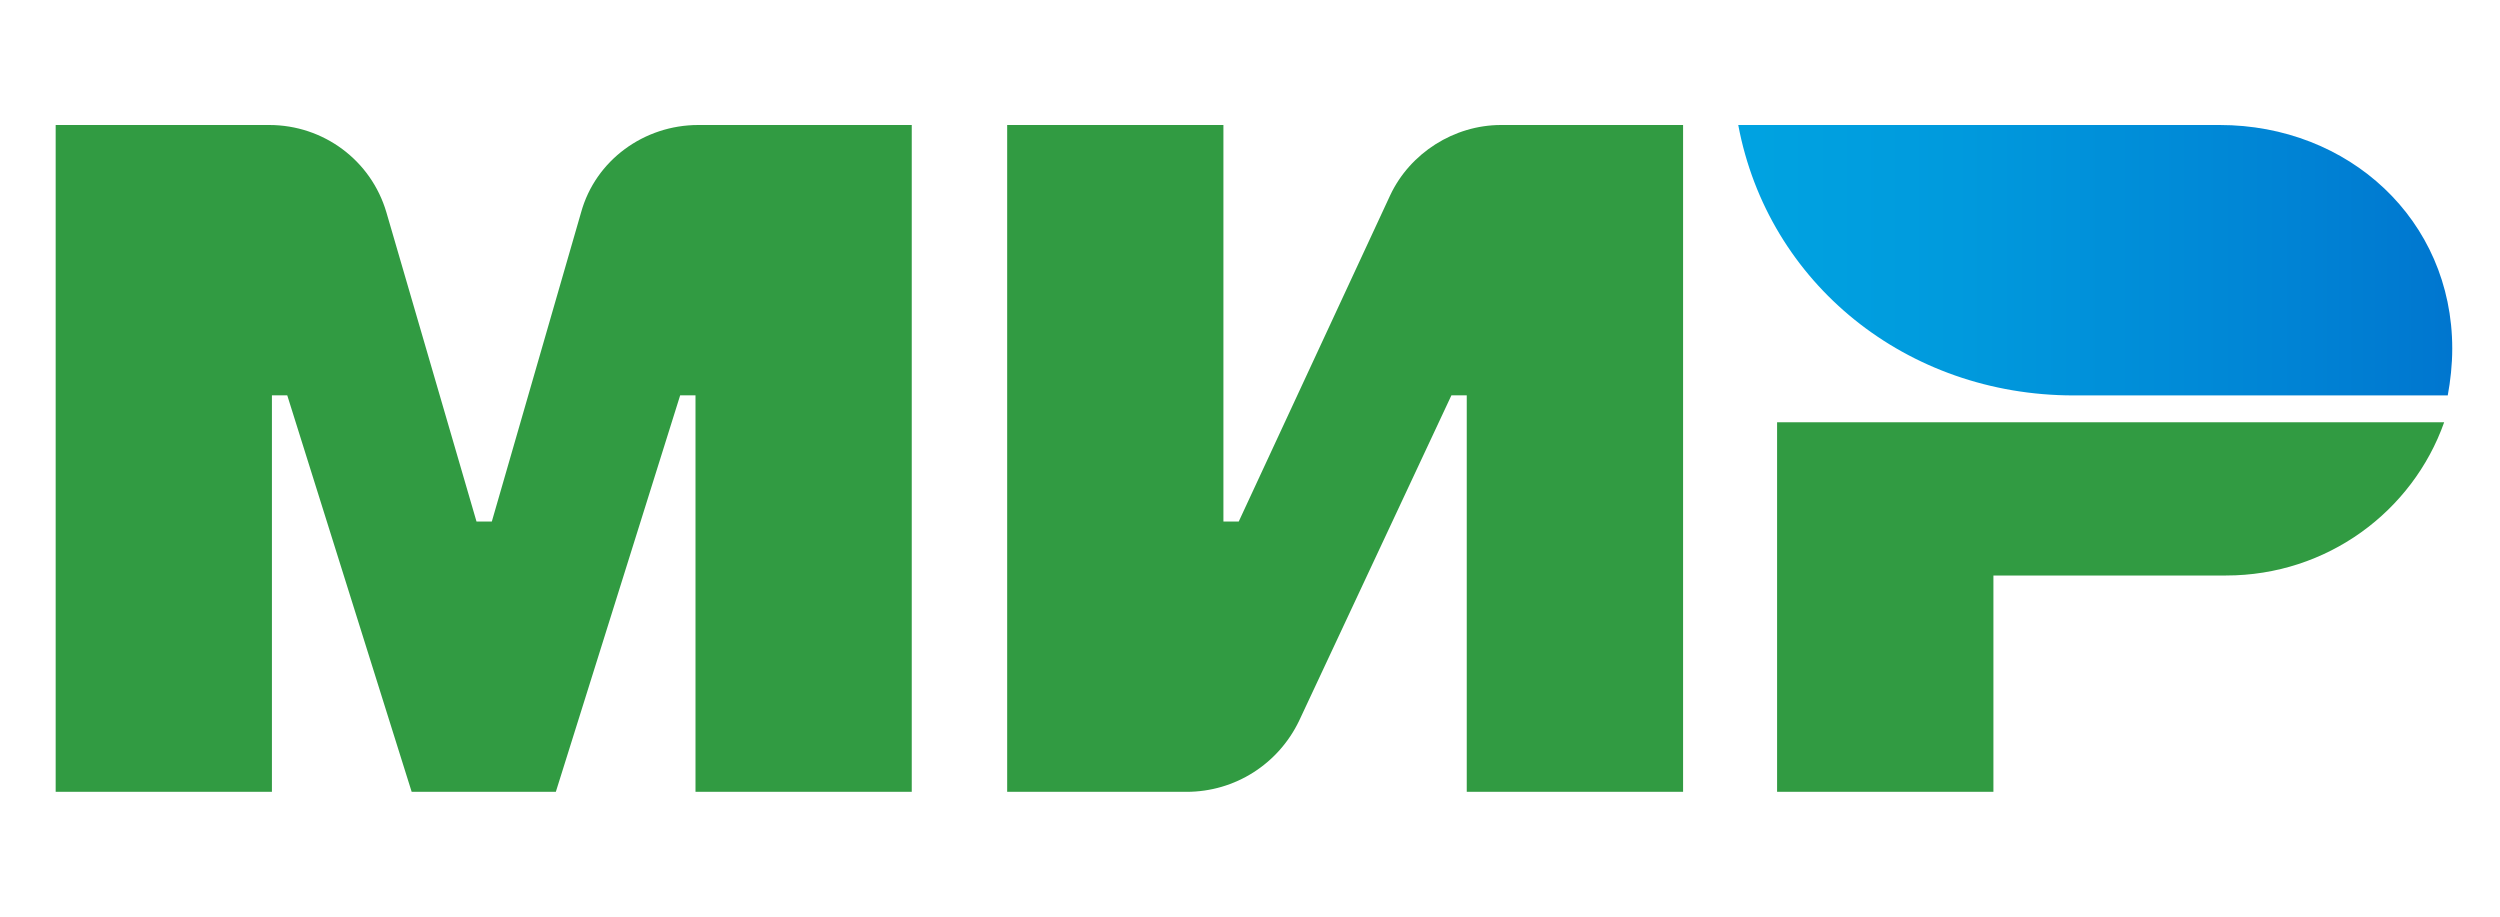
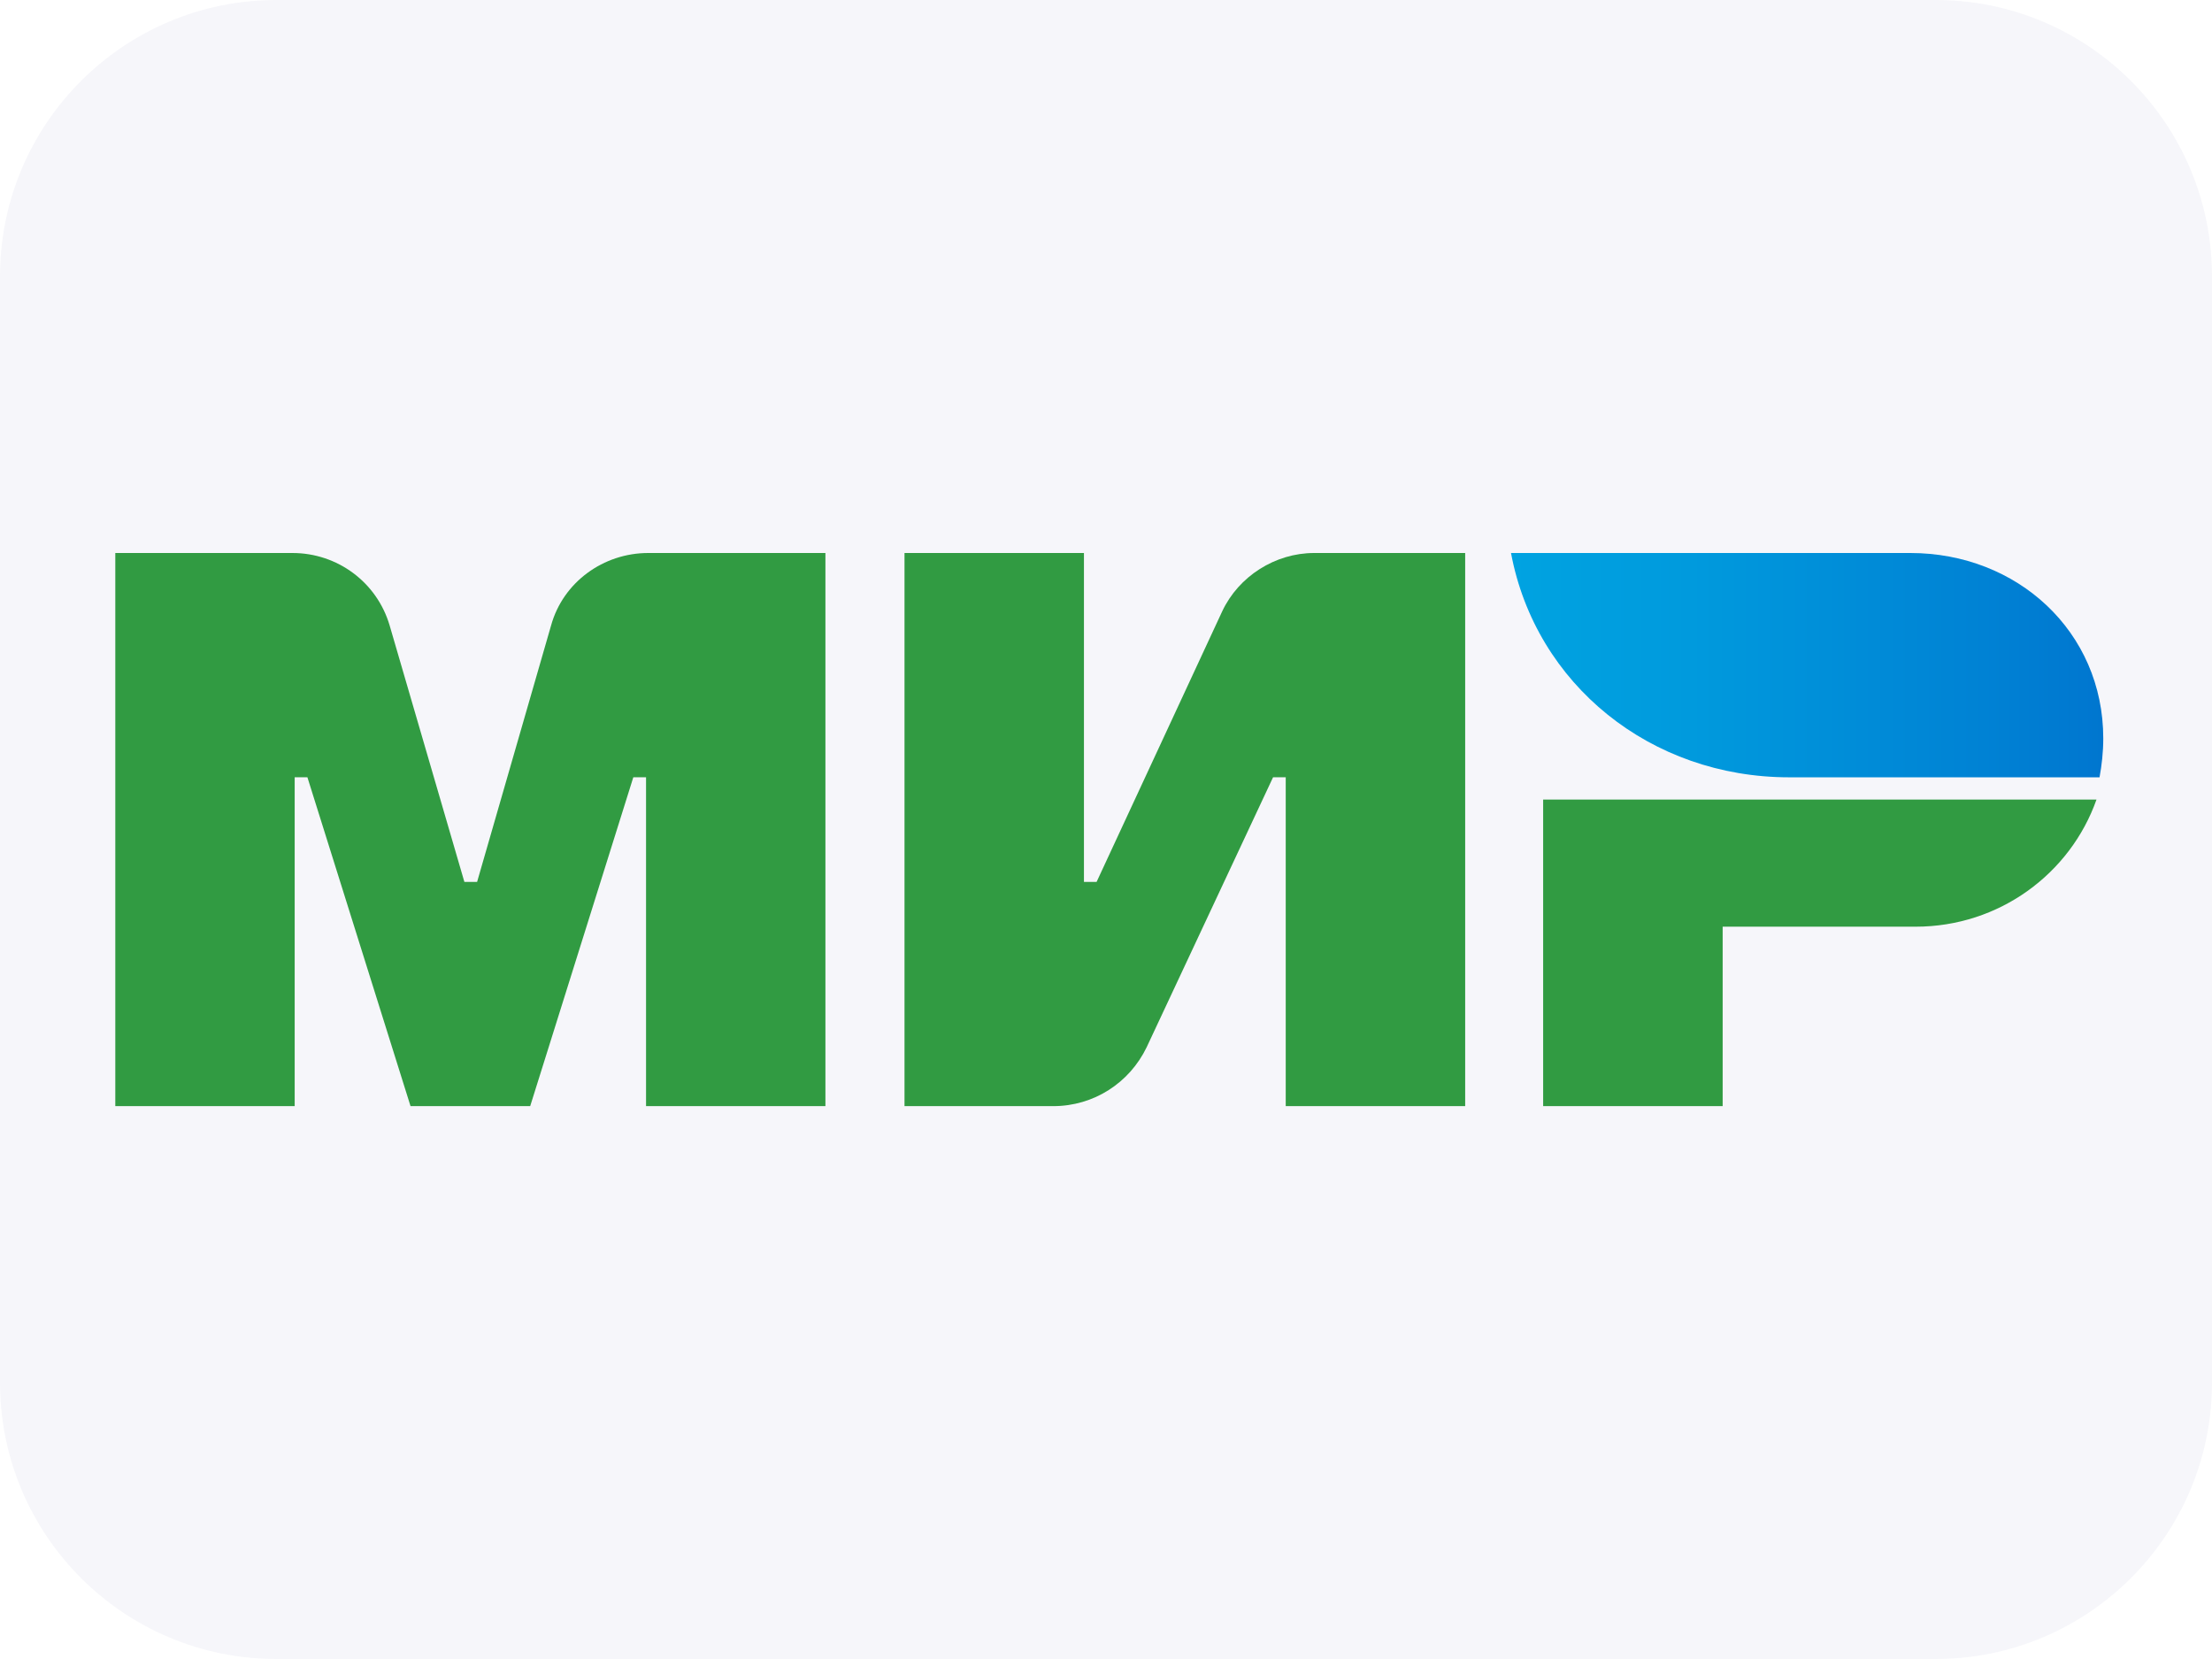
- <svg xmlns="http://www.w3.org/2000/svg" width="30" height="11" viewBox="0 0 30 11" fill="none">
-   <path d="M16.682 2.344L14.865 6.258H14.681V1.5H12.086V9.502H14.238C14.822 9.502 15.341 9.167 15.59 8.648L17.417 4.744H17.601V9.502H20.197V1.5H18.012C17.45 1.5 16.92 1.836 16.682 2.344Z" fill="#319B42" />
-   <path d="M6.973 2.549L5.902 6.258H5.718L4.637 2.549C4.453 1.922 3.88 1.5 3.231 1.5H0.668V9.502H3.263V4.744H3.447L4.94 9.502H6.67L8.162 4.744H8.346V9.502H10.941V1.5H8.379C7.73 1.5 7.146 1.922 6.973 2.549Z" fill="#319B42" />
-   <path d="M21.325 5.067V9.502H23.921V6.906H26.712C27.924 6.906 28.951 6.138 29.33 5.067H21.325Z" fill="#319B42" />
-   <path d="M26.636 1.5H20.859C21.216 3.404 22.882 4.745 24.884 4.745H29.373C29.405 4.572 29.427 4.378 29.427 4.183C29.427 2.636 28.183 1.5 26.636 1.5Z" fill="url(#paint0_linear_17_1071)" />
+ <svg xmlns="http://www.w3.org/2000/svg" width="32" height="24" viewBox="0 0 32 24" fill="none">
+   <rect width="32" height="24" rx="4" fill="#F6F6FA" />
+   <path d="M17.681 8.844L15.864 12.758H15.681V8H13.085V16.002H15.237C15.821 16.002 16.34 15.667 16.589 15.148L18.417 11.244H18.6V16.002H21.196V8H19.011C18.449 8 17.919 8.336 17.681 8.844Z" fill="#319B42" />
+   <path d="M7.972 9.049L6.902 12.758H6.718L5.637 9.049C5.453 8.422 4.88 8 4.231 8H1.668V16.002H4.263V11.244H4.447L5.939 16.002H7.67L9.162 11.244H9.346V16.002H11.941V8H9.378C8.729 8 8.145 8.422 7.972 9.049Z" fill="#319B42" />
+   <path d="M22.324 11.567V16.002H24.921V13.406H27.712C28.923 13.406 29.951 12.638 30.329 11.567H22.324Z" fill="#319B42" />
+   <path d="M27.636 8H21.859C22.216 9.904 23.882 11.245 25.883 11.245H30.373C30.405 11.072 30.427 10.878 30.427 10.683C30.427 9.136 29.183 8 27.636 8Z" fill="url(#paint0_linear_2_4166)" />
  <defs>
-     <linearGradient id="paint0_linear_17_1071" x1="20.859" y1="3.123" x2="29.427" y2="3.123" gradientUnits="userSpaceOnUse">
+     <linearGradient id="paint0_linear_2_4166" x1="21.859" y1="9.623" x2="30.427" y2="9.623" gradientUnits="userSpaceOnUse">
      <stop stop-color="#00A3E1" />
      <stop offset="0.304" stop-color="#009ADD" />
      <stop offset="0.799" stop-color="#0082D4" />
      <stop offset="1" stop-color="#0076CF" />
    </linearGradient>
  </defs>
</svg>
